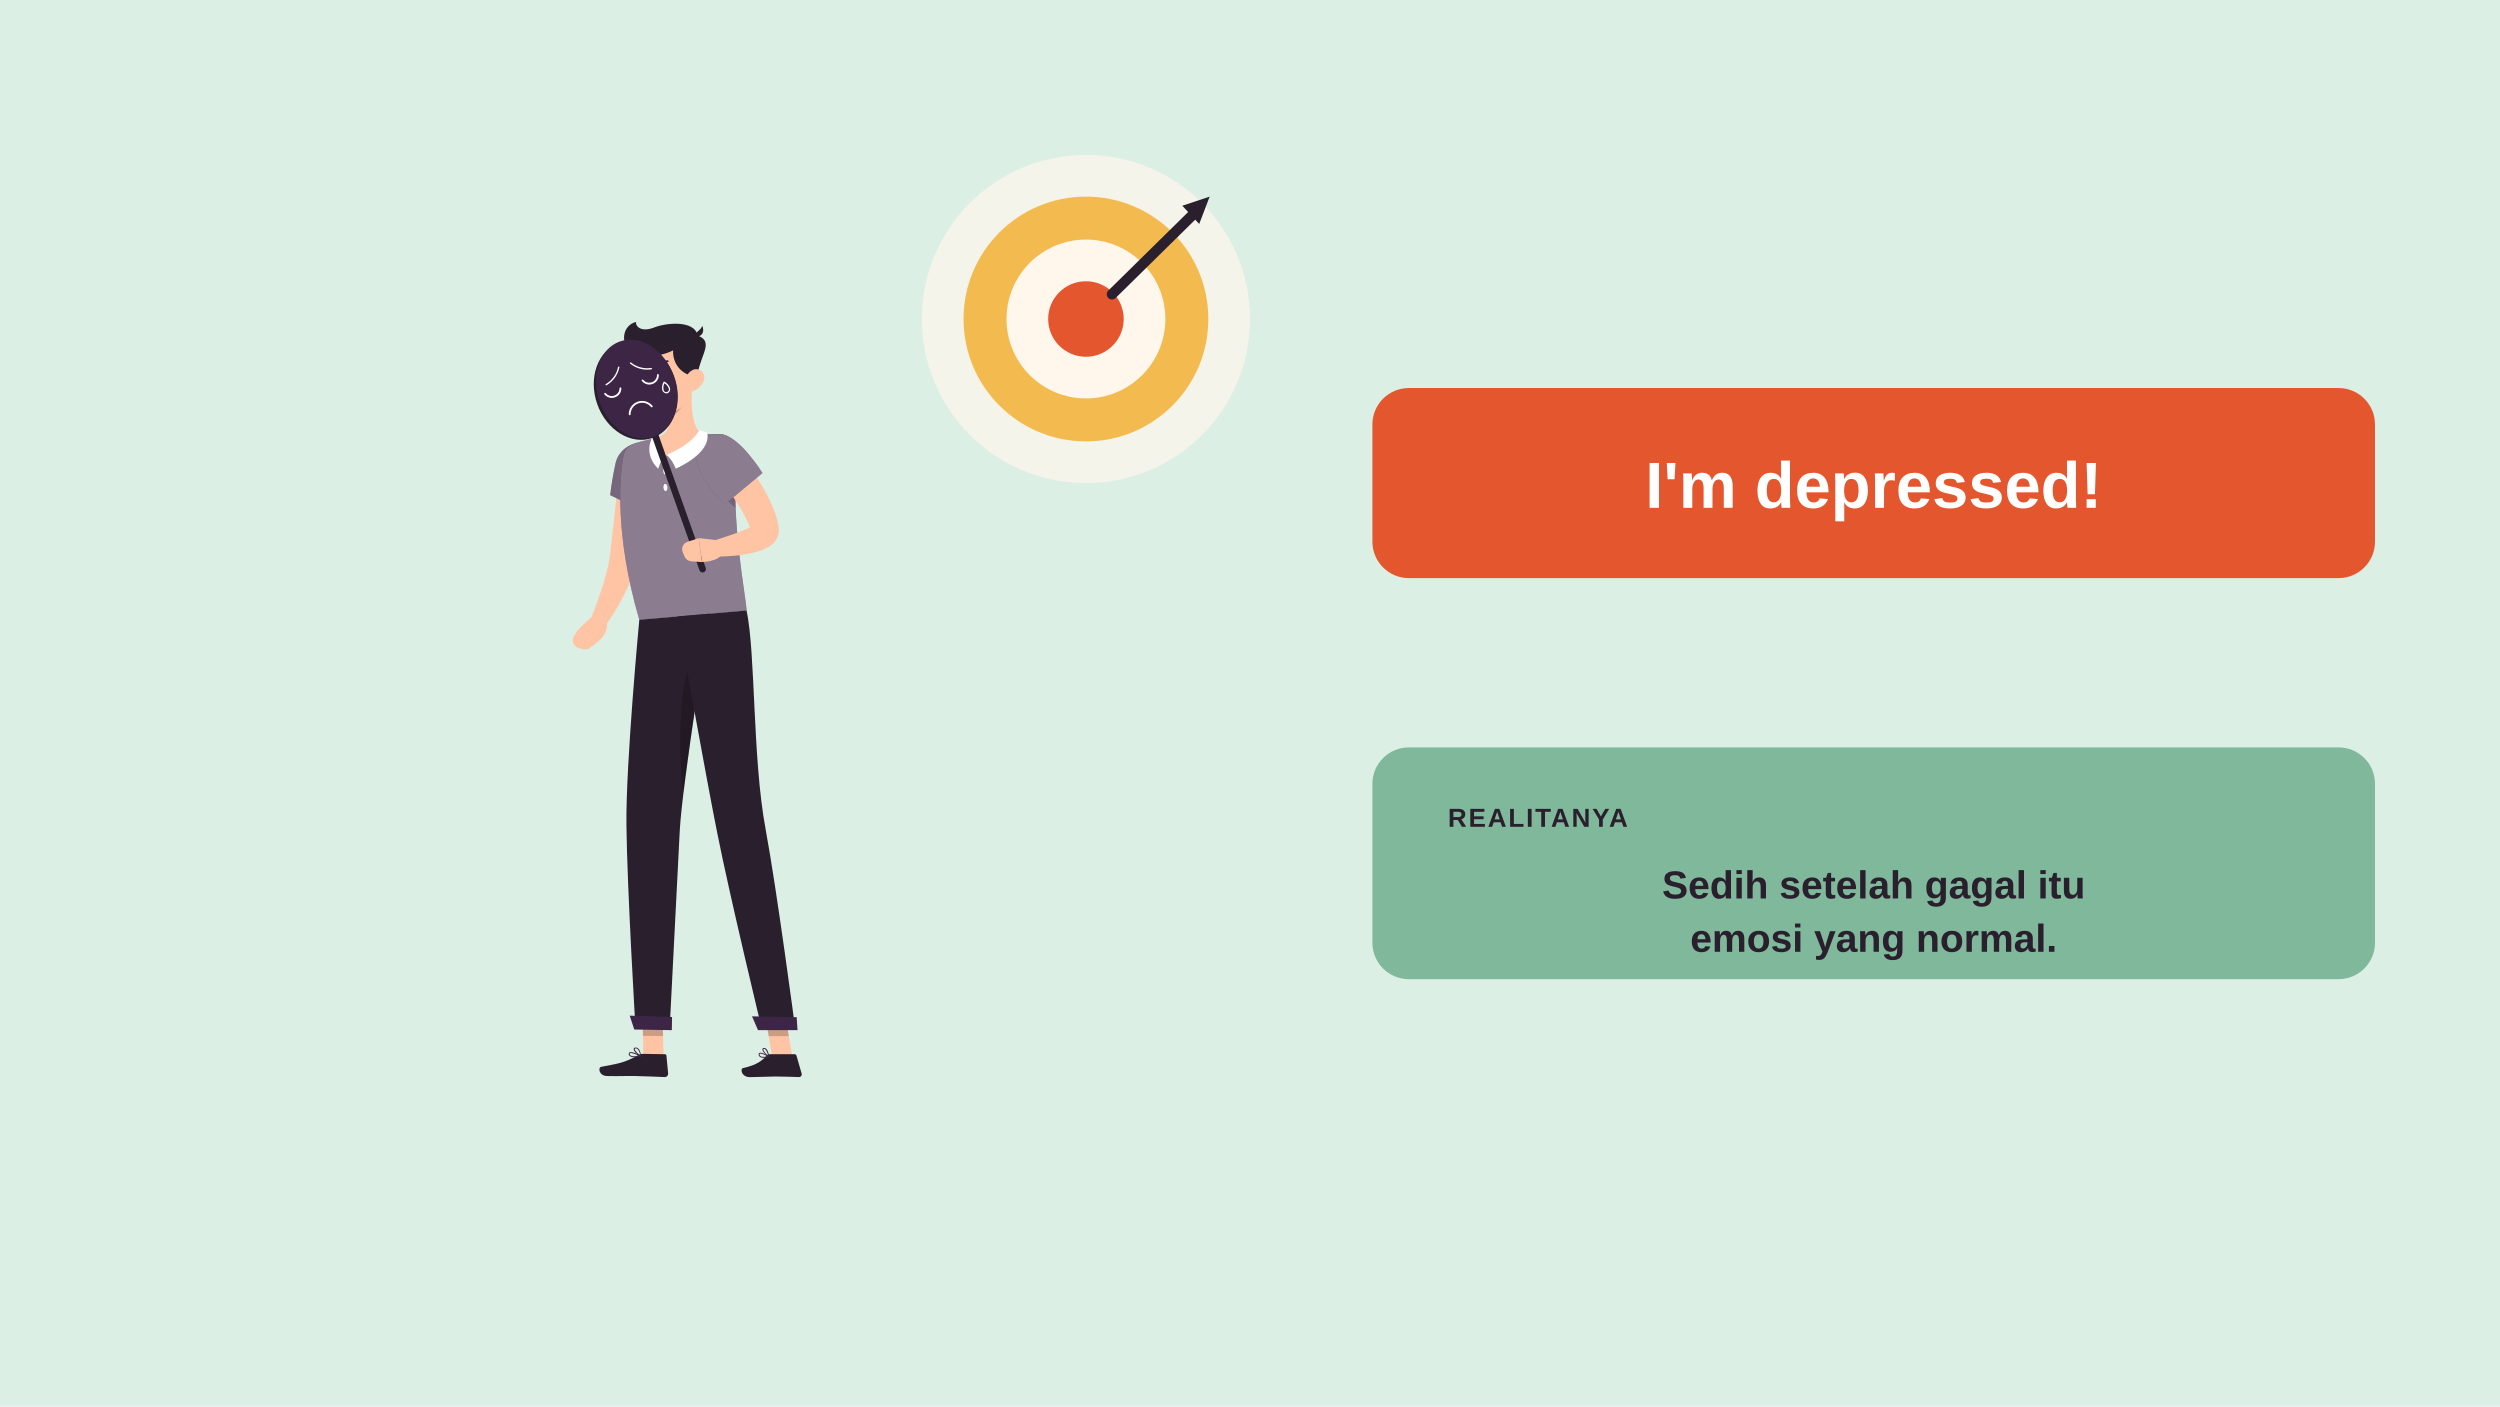
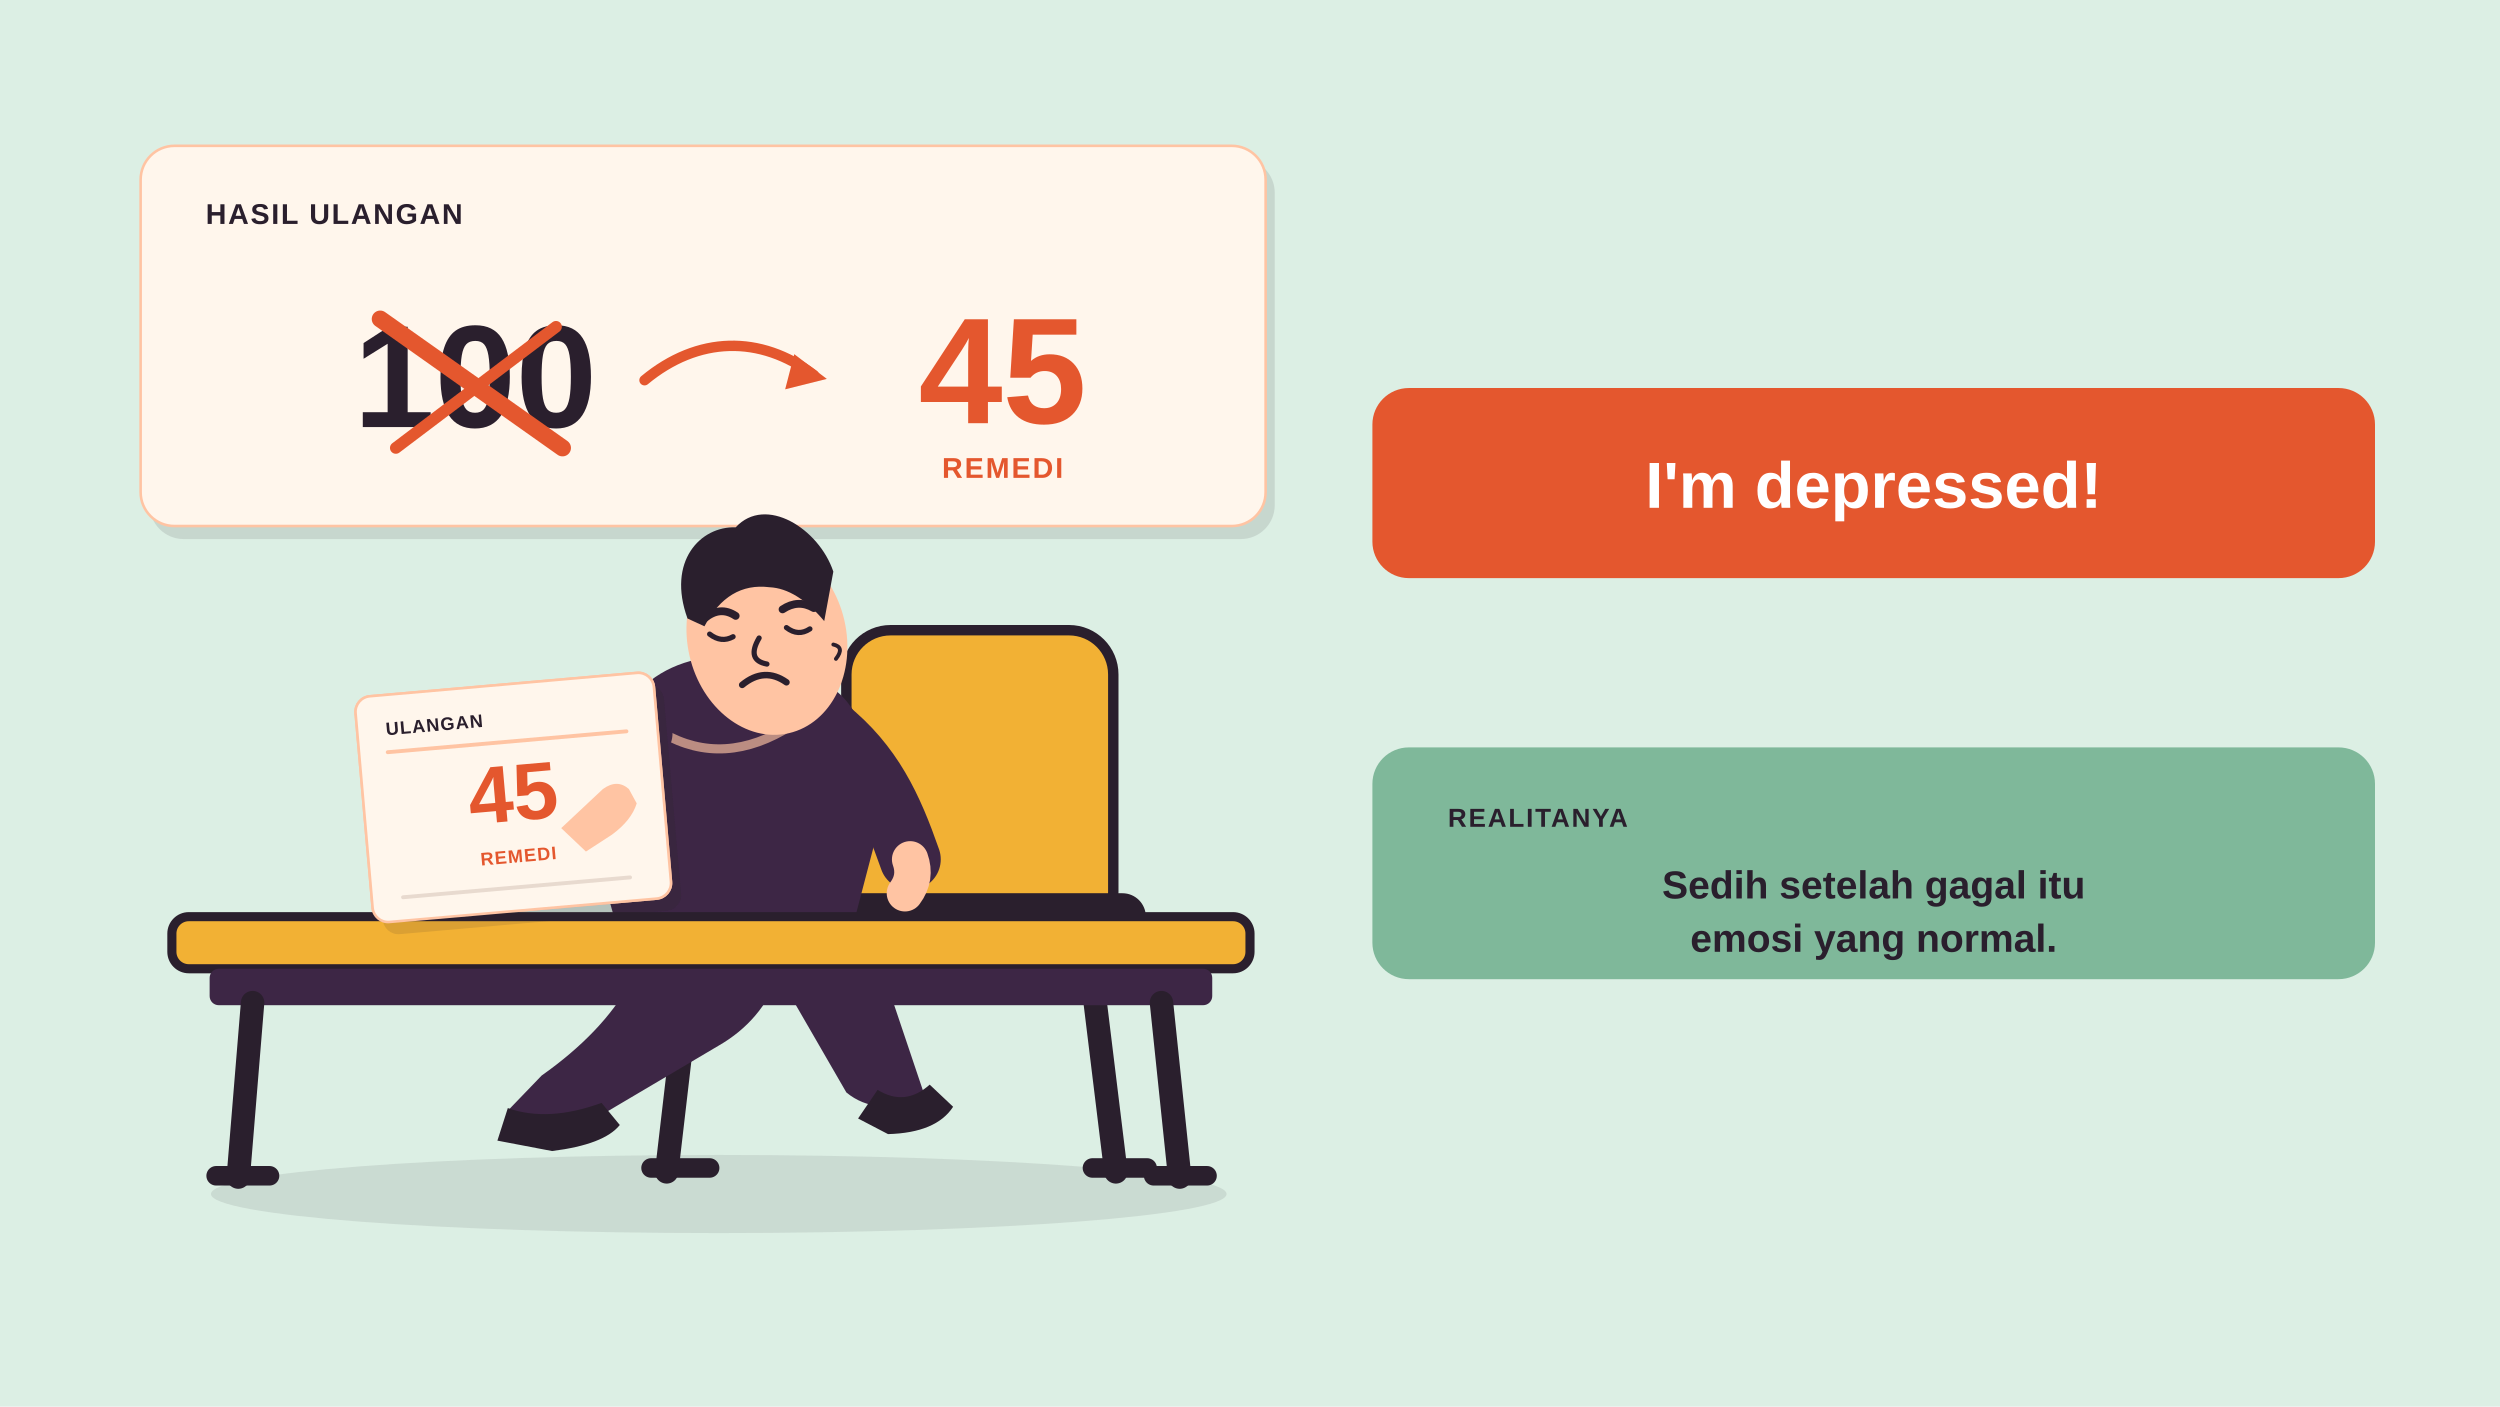
<svg xmlns="http://www.w3.org/2000/svg" width="1920" height="1080" viewBox="0 0 1920 1080" role="img" aria-labelledby="frame-title frame-desc">
  <rect x="0" y="0" width="1920" height="1080" fill="#DCEFE4" rx="0" />
-   <circle cx="834" cy="245" r="126" fill="#FFF6EC" opacity="0.7" />
-   <circle cx="834" cy="245" r="94" fill="#F2B134" opacity="0.85" />
-   <circle cx="834" cy="245" r="61" fill="#FFF6EC" />
-   <circle cx="834" cy="245" r="29" fill="#E4572E" />
-   <path d="M916,165 L854,226" fill="none" stroke="#2A1F2D" stroke-width="8" stroke-linecap="round" stroke-linejoin="round" />
-   <path d="M908,158 L929,151 L921,172 Z" fill="#2A1F2D" />
-   <svg x="78" y="78" width="900" height="900" viewBox="0 0 500 500" preserveAspectRatio="xMidYMid meet" overflow="hidden" aria-label="Feeling Blue illustration, Storyset Rafiki">
-     <g id="sfeeling-freepik--Shadow--inject-2">
-       <ellipse id="sfeeling-freepik--path--inject-2" cx="250" cy="416.24" rx="193.89" ry="11.32" style="fill:#DCEFE4" />
-     </g>
-     <g id="sfeeling-freepik--Character--inject-2">
-       <polygon points="239.81 408.37 231.23 408.24 230.74 388.32 239.32 388.45 239.81 408.37" style="fill:#FFC4A3" />
-       <polygon points="294.85 408.4 286.26 408.4 282.91 388.51 291.5 388.51 294.85 408.4" style="fill:#FFC4A3" />
-       <path d="M285.26,406.47h10.47a.82.82,0,0,1,.77.59l2.19,7.63a1.18,1.18,0,0,1-1.16,1.53c-3.37-.06-5.84-.25-10.09-.25-2.61,0-7.21.27-10.82.27s-4.31-3.57-2.85-3.89c6.52-1.45,8.13-3.44,10.13-5.35A2,2,0,0,1,285.26,406.47Z" style="fill:#2A1F2D" />
-       <path d="M231,406.31l9.36.15a.64.64,0,0,1,.65.59l.73,7.66a1.41,1.41,0,0,1-1.43,1.51c-3.37-.11-8.22-.38-12.47-.45-5-.08-6.31.13-12.13,0-3.52-.05-4-3.63-2.53-3.93,6.89-1.36,9.42-1.44,15.67-4.92A4.36,4.36,0,0,1,231,406.31Z" style="fill:#2A1F2D" />
-       <path d="M234.43,156c-.61,5.9-1.36,11.75-2.2,17.62s-1.81,11.7-2.91,17.56c-.28,1.49-.54,2.89-.87,4.45-.19.82-.38,1.65-.59,2.45l-.71,2.35a72.48,72.48,0,0,1-3.58,8.75q-2,4.17-4.38,8.08a87.11,87.11,0,0,1-5.13,7.59l-5.59-3.21c2-5.35,4.08-10.81,5.71-16.18.82-2.69,1.55-5.36,2.1-8l.36-1.94.26-1.88.51-4.28c1.31-11.58,2.54-23.29,4.08-34.88Z" style="fill:#FFC4A3" />
-       <path d="M235.51,148.35c5.62,6,2.89,30.09,2.89,30.09L217,167.93a133,133,0,0,1,2.29-13.55C220.74,147.21,230,142.53,235.51,148.35Z" style="fill:#3D2645" />
-       <path d="M235.51,148.35c5.62,6,2.89,30.09,2.89,30.09L217,167.93a133,133,0,0,1,2.29-13.55C220.74,147.21,230,142.53,235.51,148.35Z" style="fill:#fff;opacity:0.3" />
-       <path d="M210.51,218.54l-7.24,6.77,8,5.61s6.28-4.5,3.89-10.28Z" style="fill:#FFC4A3" />
-       <path d="M203.59,233.16l1.94.51a3.37,3.37,0,0,0,3.38-1l2.36-1.75-8-5.61-1.82,3A3.39,3.39,0,0,0,203.59,233.16Z" style="fill:#FFC4A3" />
-       <polygon points="230.75 388.32 231 398.59 239.58 398.73 239.33 388.46 230.75 388.32" style="opacity:0.2" />
-       <polygon points="291.5 388.52 282.91 388.52 284.64 398.77 293.23 398.77 291.5 388.52" style="opacity:0.2" />
-       <path d="M270.77,149.68c-2.23,31.19,4.16,60.9,4.43,67.45l-45.76,4c-10.5-36.12-8.4-60.23-6.82-69.61a7.22,7.22,0,0,1,5-5.74c.78-.24,1.65-.49,2.58-.74,1.22-.33,2.54-.65,3.92-.95.76-.17,1.54-.32,2.33-.47A171,171,0,0,1,256,141.9c1.23-.05,2.48-.06,3.7-.06s2.24,0,3.29.07l.89,0A7.23,7.23,0,0,1,270.77,149.68Z" style="fill:#3D2645" />
-       <path d="M270.77,149.68c-2.23,31.19,4.16,60.9,4.43,67.45l-45.76,4c-10.5-36.12-8.4-60.23-6.82-69.61a7.22,7.22,0,0,1,5-5.74c.78-.24,1.65-.49,2.58-.74,1.22-.33,2.54-.65,3.92-.95.76-.17,1.54-.32,2.33-.47A171,171,0,0,1,256,141.9c1.23-.05,2.48-.06,3.7-.06s2.24,0,3.29.07l.89,0A7.23,7.23,0,0,1,270.77,149.68Z" style="fill:#fff;opacity:0.4" />
-       <path d="M270.3,163.72l-6.94-.75a18.07,18.07,0,0,0,7.16,10.42C270.38,170.25,270.31,167,270.3,163.72Z" style="fill:#3D2645;opacity:0.3" />
-       <path d="M252.13,120.16c-.69,6.36-.92,17.94,3.82,21.74-3.11,3.67-7.22,8-14.63,8.87s-6.55-4.32-4.82-7.19c6.83-2.27,6.21-7.43,4.57-12.19Z" style="fill:#FFC4A3" />
-       <path d="M241.34,157.58c0,.86-.4,1.54-.86,1.54s-.82-.71-.81-1.56.4-1.54.85-1.53S241.35,156.73,241.34,157.58Z" style="fill:#fff" />
-       <path d="M241.41,164.58c.07.85-.25,1.57-.71,1.61s-.88-.63-.95-1.48.26-1.57.72-1.61S241.35,163.73,241.41,164.58Z" style="fill:#fff" />
-       <path d="M247.62,124.74l-6.55,6.64a19.66,19.66,0,0,1,.9,3.4c2.64-.61,6.05-3.86,6.09-6.67A9.49,9.49,0,0,0,247.62,124.74Z" style="opacity:0.2" />
-       <path d="M228.32,106.45s5.51-2.58,10.59-1.85c6.8,4.5.24,7.8-3.66,16.09-5.19,2.49-3.36-.15-3.36-.15S224.31,116.13,228.32,106.45Z" style="fill:#2A1F2D" />
-       <path d="M252.06,110.67c.21,8.52.77,13.5-3.13,18.22-5.88,7.1-16.68,4.13-19.43-4.16-2.48-7.46-2.41-20.14,5.59-24.23A11.63,11.63,0,0,1,252.06,110.67Z" style="fill:#FFC4A3" />
-       <path d="M244,104.11s4.67-3.9,9.77-4.49c7.73,2.62,2.22,7.48.55,16.49-4.38,3.74-3.28.72-3.28.72S242.53,114.49,244,104.11Z" style="fill:#2A1F2D" />
-       <path d="M245.63,105.11c-2.22,1.86-13.36,6.31-20.19,1-4-3.13-3.29-10.6,2.62-12.09-.42,1.2,1.47,4.83,7.85,2.33,6.06-2.36,19.12-3,18.37,5S245.63,105.11,245.63,105.11Z" style="fill:#2A1F2D" />
-       <path d="M251.91,99.71s3.4-1.66,4.44-4C257.89,100,253.94,101.1,251.91,99.71Z" style="fill:#2A1F2D" />
-       <path d="M256.7,119.68a8.08,8.08,0,0,1-4.73,4c-2.71.85-4.15-1.55-3.47-4.16.62-2.34,2.77-5.61,5.52-5.32S257.88,117.34,256.7,119.68Z" style="fill:#FFC4A3" />
-       <path d="M246.68,311.41c1-20.26,12.84-92.92,12.84-92.92l-30.08,2.61s-5.8,61.37-5.5,87.58c.3,27.26,3.89,86.94,3.89,86.94l14.54.22S245.6,333,246.68,311.41Z" style="fill:#2A1F2D" />
-       <path d="M250.66,241.38c-4.72,11.79-4.26,40.81-2.4,53.86,1.82-15.16,4.84-35.54,7.29-51.5C253.2,242.56,251.33,241.65,250.66,241.38Z" style="opacity:0.2" />
-       <path d="M245.67,219.69s12,67.34,17,92.28c5.42,27.32,19.07,83.88,19.07,83.88H296S288.24,337,283.3,310.31c-5.64-30.38-4.19-74.83-8.1-93.18Z" style="fill:#2A1F2D" />
-       <polygon points="280.08 396.19 296.94 396.19 296.58 390.66 277.52 390.3 280.08 396.19" style="fill:#3D2645" />
-       <polygon points="227.29 395.93 243.32 396.2 243.41 390.6 225.34 390.01 227.29 395.93" style="fill:#3D2645" />
-       <path d="M239.41,114.16c.06.69-.26,1.28-.71,1.32s-.87-.49-.93-1.18.26-1.28.71-1.32S239.35,113.47,239.41,114.16Z" style="fill:#2A1F2D" />
-       <path d="M231.61,114.83c.06.69-.26,1.28-.71,1.32s-.87-.49-.93-1.18.26-1.28.71-1.32S231.55,114.14,231.61,114.83Z" style="fill:#2A1F2D" />
-       <path d="M234.12,115a24.91,24.91,0,0,1-2.79,6.19c1.32,1,3.35.33,3.35.33Z" style="fill:#F2B134" />
-       <path d="M240.89,121.1a5.7,5.7,0,0,0-4,2,.21.21,0,0,0,0,.29.22.22,0,0,0,.29,0,5.48,5.48,0,0,1,4.6-1.86.21.21,0,0,0,.21-.19.2.2,0,0,0-.19-.22A5.36,5.36,0,0,0,240.89,121.1Z" style="fill:#2A1F2D" />
-       <path d="M238.22,109.58a.3.3,0,0,0-.17.12.4.4,0,0,0,0,.57,4,4,0,0,0,3.6.92.39.39,0,0,0,.27-.5.4.4,0,0,0-.5-.28h0a3.19,3.19,0,0,1-2.84-.76A.4.4,0,0,0,238.22,109.58Z" style="fill:#2A1F2D" />
-       <path d="M230.69,109.81a.4.4,0,0,0-.35.14,3.21,3.21,0,0,1-2.67,1.23.41.41,0,0,0-.1.81,4,4,0,0,0,3.39-1.51.41.41,0,0,0-.05-.58A.43.43,0,0,0,230.69,109.81Z" style="fill:#2A1F2D" />
-       <path d="M282.52,408a10,10,0,0,0,2.22-.31.18.18,0,0,0,.14-.17.2.2,0,0,0-.1-.2c-.33-.2-3.21-1.9-4.13-1.41a.59.59,0,0,0-.31.57,1.32,1.32,0,0,0,.49,1.08A2.79,2.79,0,0,0,282.52,408Zm1.61-.6c-1.44.29-2.56.24-3.06-.15a.92.92,0,0,1-.32-.74c0-.16.06-.21.11-.24C281.34,406,283,406.73,284.13,407.38Z" style="fill:#3D2645" />
-       <path d="M284.7,407.67a.18.18,0,0,0,.18-.22c0-.1-.38-2.58-1.43-3.4a1.16,1.16,0,0,0-.88-.26h0a.61.61,0,0,0-.61.54c-.12.95,1.72,2.84,2.64,3.32Zm-2-3.48a.8.8,0,0,1,.48.18,5.19,5.19,0,0,1,1.18,2.69c-.92-.67-2.11-2.09-2-2.66,0,0,0-.17.28-.2h.1Z" style="fill:#3D2645" />
-       <path d="M230.12,407.48a.18.18,0,0,0,.13-.16.2.2,0,0,0-.1-.21c-.39-.21-3.81-2-4.87-1.45a.65.65,0,0,0-.34.54h0a1.12,1.12,0,0,0,.37,1c.92.85,3.39.55,4.78.3ZM225.55,406c.65-.21,2.51.53,3.86,1.2-1.9.29-3.31.18-3.83-.3a.72.72,0,0,1-.23-.65.24.24,0,0,1,.13-.22Z" style="fill:#3D2645" />
-       <path d="M230.12,407.48l0,0a.22.22,0,0,0,.09-.19c0-.09-.21-2.41-1.29-3.33a1.49,1.49,0,0,0-1.12-.36h0c-.56.05-.72.33-.76.55-.18,1,1.85,2.86,2.88,3.34A.16.16,0,0,0,230.12,407.48ZM227.68,404l.21,0h0a1.11,1.11,0,0,1,.82.28,4.74,4.74,0,0,1,1.09,2.66c-1-.65-2.42-2.13-2.31-2.71C227.49,404.17,227.51,404.08,227.68,404Zm.19-.24h0Z" style="fill:#3D2645" />
-       <path d="M270.12,148.18c1,1.08,1.8,2,2.65,3.07s1.66,2.05,2.46,3.09c1.61,2.09,3.13,4.25,4.6,6.48a69.87,69.87,0,0,1,7.55,14.67,37.32,37.32,0,0,1,1.21,4.38c.09.38.15.79.22,1.18l.1.6,0,.24c0,.18,0,.36.06.54a8,8,0,0,1,0,1.09,7.73,7.73,0,0,1-1.23,3.55,8.66,8.66,0,0,1-1.65,1.88,12.45,12.45,0,0,1-2.72,1.74,20.87,20.87,0,0,1-2.3.95,32.47,32.47,0,0,1-4.19,1.13,60.87,60.87,0,0,1-8,1.11,68.71,68.71,0,0,1-7.87.2l-.84-6.39c4.65-1.57,9.47-3,13.71-4.77,1.05-.44,2.06-.91,2.93-1.36a10.81,10.81,0,0,0,1.1-.68c.29-.2.47-.42.38-.4a1.54,1.54,0,0,0-.43.45,3.75,3.75,0,0,0-.61,1.79c0,.21,0,.42,0,.62l0,.31,0,.06v-.06l-.09-.32c-.06-.22-.1-.43-.18-.67a26,26,0,0,0-1.06-2.81A47.58,47.58,0,0,0,272.9,174c-1.17-2-2.47-3.93-3.83-5.86s-2.8-3.86-4.25-5.76l-2.22-2.82-2.21-2.71Z" style="fill:#FFC4A3" />
-       <path d="M264,141.94c7.84.13,18,16.55,18,16.55l-16.09,13.37s-8.23-7.77-11.15-15.25C251.58,148.46,254.47,141.79,264,141.94Z" style="fill:#3D2645" />
-       <path d="M264,141.94c7.84.13,18,16.55,18,16.55l-16.09,13.37s-8.23-7.77-11.15-15.25C251.58,148.46,254.47,141.79,264,141.94Z" style="fill:#fff;opacity:0.4" />
-       <path d="M255,140.25s-2.23,5.51-14,10.55c2.33,1.55,4,5.82,4,5.82s15.34-6.44,13.41-15.3A11,11,0,0,0,255,140.25Z" style="fill:#fff" />
-       <path d="M237.52,156.69s1-4.13,3.51-5.89c-1.49-1.12-4.06-4.8-3.38-7.92a10,10,0,0,0-2.81.64S231,150.4,237.52,156.69Z" style="fill:#fff" />
-       <path d="M256.44,200.93a1.44,1.44,0,0,1-1.35-1l-23.25-65.42a1.43,1.43,0,1,1,2.7-1L257.79,199a1.43,1.43,0,0,1-.87,1.83A1.61,1.61,0,0,1,256.44,200.93Z" style="fill:#2A1F2D" />
-       <ellipse cx="229.05" cy="122.43" rx="17.5" ry="21.54" transform="matrix(0.94, -0.33, 0.33, 0.94, -27.78, 83.78)" style="fill:#2A1F2D" />
-       <ellipse cx="228.34" cy="122.68" rx="16.74" ry="21.54" transform="translate(-27.9 83.55) rotate(-19.57)" style="fill:#3D2645" />
-       <path d="M217.62,126.45a4.09,4.09,0,0,1-3.12-1.56.38.38,0,0,1,.09-.54.4.4,0,0,1,.55.08,3.29,3.29,0,0,0,5.84-2.07.4.4,0,0,1,.37-.42.39.39,0,0,1,.42.37,4,4,0,0,1-2.72,3.88A4.06,4.06,0,0,1,217.62,126.45Z" style="fill:#fff" />
-       <path d="M233.62,120.76a4.12,4.12,0,0,1-3.12-1.56.39.39,0,0,1,.09-.54.39.39,0,0,1,.55.09,3.3,3.3,0,0,0,5.85-2.08.39.39,0,0,1,.37-.42.38.38,0,0,1,.41.37,4,4,0,0,1-2.71,3.88A4.15,4.15,0,0,1,233.62,120.76Z" style="fill:#fff" />
-       <path d="M225.33,133.84a.4.4,0,0,1-.4-.37,5.71,5.71,0,0,1,10.16-3.61.39.39,0,0,1-.09.55.4.4,0,0,1-.55-.09,4.92,4.92,0,0,0-8.73,3.1.4.4,0,0,1-.37.42Z" style="fill:#fff" />
-       <path d="M215.29,121.09a.3.3,0,0,1-.26-.16.29.29,0,0,1,.13-.39,11.15,11.15,0,0,0,5.22-7.25.29.29,0,0,1,.34-.24.3.3,0,0,1,.23.35,11.51,11.51,0,0,1-5.52,7.66A.35.35,0,0,1,215.29,121.09Z" style="fill:#fff" />
-       <path d="M232.84,114.38a11.33,11.33,0,0,1-7.33-2.6.29.29,0,1,1,.38-.45,11.06,11.06,0,0,0,8.62,2.33.29.29,0,1,1,.12.57A9.06,9.06,0,0,1,232.84,114.38Z" style="fill:#fff" />
-       <path d="M241,124.53a2,2,0,0,1-1.79-1.52,5,5,0,0,1,.57-3.38.3.3,0,0,1,.39-.11,5,5,0,0,1,2.3,2.54h0a1.87,1.87,0,0,1-1.06,2.41A1.4,1.4,0,0,1,241,124.53Zm-.84-4.33a4.08,4.08,0,0,0-.38,2.65,1.15,1.15,0,1,0,2.13-.63A4.11,4.11,0,0,0,240.19,120.2Z" style="fill:#fff" />
-       <path d="M248,192.39l.79,1.79a3.37,3.37,0,0,0,2.86,2l4.54.31-1.45-10.19-4.69,1.51A3.37,3.37,0,0,0,248,192.39Z" style="fill:#FFC4A3" />
-       <path d="M263.43,187.25l-8.67-1,1.45,10.19s8-.08,8.78-4.26Z" style="fill:#FFC4A3" />
-     </g>
-   </svg>
+   <rect x="115" y="122" width="864" height="292" fill="#2A1F2D" rx="26" opacity="0.12" />
+   <rect x="108" y="112" width="864" height="292" fill="#FFF6EC" rx="26" stroke="#FFC4A3" stroke-width="2" />
+   <text x="158" y="172" fill="#2A1F2D" font-family="Arial, Helvetica, sans-serif" font-size="22" font-weight="700" text-anchor="start" letter-spacing="1.3">
+     <tspan x="158" dy="0">HASIL ULANGAN</tspan>
+   </text>
+   <text x="365" y="328" fill="#2A1F2D" font-family="Arial, Helvetica, sans-serif" font-size="112" font-weight="700" text-anchor="middle" letter-spacing="0">
+     <tspan x="365" dy="0">100</tspan>
+   </text>
+   <path d="M292,245 L432,344" fill="none" stroke="#E4572E" stroke-width="13" stroke-linecap="round" stroke-linejoin="round" />
+   <path d="M304,344 L427,251" fill="none" stroke="#E4572E" stroke-width="9" stroke-linecap="round" stroke-linejoin="round" />
+   <path d="M495,292 C536,258 584,257 625,288" fill="none" stroke="#E4572E" stroke-width="8" stroke-linecap="round" stroke-linejoin="round" />
+   <path d="M610,272 L635,291 L603,299 Z" fill="#E4572E" />
+   <text x="770" y="325" fill="#E4572E" font-family="Arial, Helvetica, sans-serif" font-size="116" font-weight="700" text-anchor="middle" letter-spacing="0">
+     <tspan x="770" dy="0">45</tspan>
+   </text>
+   <text x="770" y="367" fill="#E4572E" font-family="Arial, Helvetica, sans-serif" font-size="22" font-weight="700" text-anchor="middle" letter-spacing="1.5">
+     <tspan x="770" dy="0">REMEDI</tspan>
+   </text>
+   <ellipse cx="552" cy="917" rx="390" ry="30" fill="#2A1F2D" opacity="0.1" />
+   <rect x="650" y="484" width="205" height="235" fill="#F2B134" rx="34" stroke="#2A1F2D" stroke-width="8" />
+   <rect x="490" y="686" width="390" height="38" fill="#2A1F2D" rx="18" />
+   <path d="M533,720 L512,900 M835,720 L857,900" fill="none" stroke="#2A1F2D" stroke-width="18" stroke-linecap="round" stroke-linejoin="round" />
+   <path d="M500,897 L545,897 M839,897 L881,897" fill="none" stroke="#2A1F2D" stroke-width="15" stroke-linecap="round" stroke-linejoin="round" />
+   <path d="M493,677 C510,729 477,783 416,826 L390,853 Q417,873 459,858 L552,803 Q585,784 598,749 L650,839 Q673,858 711,844 L676,740 L647,681 Z" fill="#3D2645" />
+   <path d="M390,851 Q421,862 462,847 L476,864 Q464,879 424,884 L382,876 Z" fill="#2A1F2D" />
+   <path d="M674,837 Q695,850 714,833 L732,850 Q719,870 682,871 L659,859 Z" fill="#2A1F2D" />
+   <path d="M481,544 C506,500 576,488 640,529 Q672,552 676,631 L654,715 L475,715 Q453,648 458,592 Z" fill="#3D2645" />
+   <path d="M509,563 Q556,590 608,557" fill="none" stroke="#FFC4A3" stroke-width="7" stroke-linecap="round" stroke-linejoin="round" opacity="0.65" />
+   <path d="M493,563 C468,581 449,606 431,636" fill="none" stroke="#3D2645" stroke-width="47" stroke-linecap="round" stroke-linejoin="round" />
+   <path d="M431,636 Q410,650 396,665" fill="none" stroke="#FFC4A3" stroke-width="27" stroke-linecap="round" stroke-linejoin="round" />
+   <path d="M635,559 C670,587 685,620 699,660" fill="none" stroke="#3D2645" stroke-width="47" stroke-linecap="round" stroke-linejoin="round" />
+   <path d="M699,660 Q704,674 695,686" fill="none" stroke="#FFC4A3" stroke-width="28" stroke-linecap="round" stroke-linejoin="round" />
+   <ellipse cx="589" cy="490" rx="61" ry="75" fill="#FFC4A3" transform="rotate(-13 589 490)" />
+   <path d="M528,475 C512,431 538,404 565,405 C588,380 629,406 640,439 L633,477 Q612,452 591,451 Q559,447 541,481 Z" fill="#2A1F2D" />
+   <path d="M541,475 Q553,465 565,473 M601,468 Q613,460 625,467" fill="none" stroke="#2A1F2D" stroke-width="6" stroke-linecap="round" stroke-linejoin="round" />
+   <path d="M545,487 Q554,494 563,489 M604,482 Q613,489 622,483" fill="none" stroke="#2A1F2D" stroke-width="4" stroke-linecap="round" stroke-linejoin="round" />
+   <path d="M583,490 Q573,507 589,510" fill="none" stroke="#2A1F2D" stroke-width="4" stroke-linecap="round" stroke-linejoin="round" />
+   <path d="M570,526 Q587,512 604,524" fill="none" stroke="#2A1F2D" stroke-width="5" stroke-linecap="round" stroke-linejoin="round" />
+   <circle cx="632" cy="495" r="13" fill="#FFC4A3" />
+   <path d="M640,495 Q649,497 642,506" fill="none" stroke="#2A1F2D" stroke-width="3" stroke-linecap="round" stroke-linejoin="round" />
+   <g transform="rotate(-5 388 622)">
+     <rect x="287" y="536" width="230" height="174" fill="#2A1F2D" rx="12" opacity="0.12" />
+     <rect x="280" y="526" width="230" height="174" fill="#FFF6EC" rx="12" stroke="#FFC4A3" stroke-width="2" />
+     <text x="302" y="557" fill="#2A1F2D" font-family="Arial, Helvetica, sans-serif" font-size="14" font-weight="700" text-anchor="start" letter-spacing="0.8">
+       <tspan x="302" dy="0">ULANGAN</tspan>
+     </text>
+     <line x1="302" y1="570" x2="486" y2="570" stroke="#FFC4A3" stroke-width="3" stroke-linecap="round" />
+     <text x="395" y="631" fill="#E4572E" font-family="Arial, Helvetica, sans-serif" font-size="62" font-weight="700" text-anchor="middle" letter-spacing="0">
+       <tspan x="395" dy="0">45</tspan>
+     </text>
+     <text x="395" y="663" fill="#E4572E" font-family="Arial, Helvetica, sans-serif" font-size="14" font-weight="700" text-anchor="middle" letter-spacing="0.8">
+       <tspan x="395" dy="0">REMEDI</tspan>
+     </text>
+     <line x1="304" y1="682" x2="479" y2="682" stroke="#E8DACF" stroke-width="3" stroke-linecap="round" />
+   </g>
+   <path d="M431,636 Q448,620 463,606 Q474,598 483,606 L489,617 Q485,630 470,641 L450,654" fill="#FFC4A3" />
+   <rect x="132" y="704" width="828" height="40" fill="#F2B134" rx="13" stroke="#2A1F2D" stroke-width="7" />
+   <rect x="161" y="744" width="770" height="28" fill="#3D2645" rx="7" />
+   <path d="M194,770 L183,904 M892,770 L906,904" fill="none" stroke="#2A1F2D" stroke-width="18" stroke-linecap="round" stroke-linejoin="round" />
+   <path d="M166,903 L207,903 M886,903 L927,903" fill="none" stroke="#2A1F2D" stroke-width="15" stroke-linecap="round" stroke-linejoin="round" />
+   <g transform="rotate(-5 388 622)">
+     <rect x="287" y="536" width="230" height="174" fill="#2A1F2D" rx="12" opacity="0.12" />
+     <rect x="280" y="526" width="230" height="174" fill="#FFF6EC" rx="12" stroke="#FFC4A3" stroke-width="2" />
+     <text x="302" y="557" fill="#2A1F2D" font-family="Arial, Helvetica, sans-serif" font-size="14" font-weight="700" text-anchor="start" letter-spacing="0.8">
+       <tspan x="302" dy="0">ULANGAN</tspan>
+     </text>
+     <line x1="302" y1="570" x2="486" y2="570" stroke="#FFC4A3" stroke-width="3" stroke-linecap="round" />
+     <text x="395" y="631" fill="#E4572E" font-family="Arial, Helvetica, sans-serif" font-size="62" font-weight="700" text-anchor="middle" letter-spacing="0">
+       <tspan x="395" dy="0">45</tspan>
+     </text>
+     <text x="395" y="663" fill="#E4572E" font-family="Arial, Helvetica, sans-serif" font-size="14" font-weight="700" text-anchor="middle" letter-spacing="0.8">
+       <tspan x="395" dy="0">REMEDI</tspan>
+     </text>
+     <line x1="304" y1="682" x2="479" y2="682" stroke="#E8DACF" stroke-width="3" stroke-linecap="round" />
+   </g>
+   <path d="M431,636 Q448,620 463,606 Q474,598 483,606 L489,617 Q485,630 470,641 L450,654" fill="#FFC4A3" />
  <rect x="1054" y="298" width="770" height="146" fill="#E4572E" rx="28" />
  <text x="1439" y="390" fill="#FFFFFF" font-family="Arial, Helvetica, sans-serif" font-size="50" font-weight="700" text-anchor="middle" letter-spacing="0">
    <tspan x="1439" dy="0">I'm depressed!</tspan>
  </text>
  <rect x="1054" y="574" width="770" height="178" fill="#7FB89A" rx="28" />
  <text x="1112" y="635" fill="#2A1F2D" font-family="Arial, Helvetica, sans-serif" font-size="20" font-weight="700" text-anchor="start" letter-spacing="1.4">
    <tspan x="1112" dy="0">REALITANYA</tspan>
  </text>
  <text x="1439" y="690" fill="#2A1F2D" font-family="Arial, Helvetica, sans-serif" font-size="30" font-weight="600" text-anchor="middle" letter-spacing="0">
    <tspan x="1439" dy="0">Sedih setelah gagal itu</tspan>
  </text>
  <text x="1439" y="731" fill="#2A1F2D" font-family="Arial, Helvetica, sans-serif" font-size="30" font-weight="600" text-anchor="middle" letter-spacing="0">
    <tspan x="1439" dy="0">emosi yang normal.</tspan>
  </text>
</svg>
